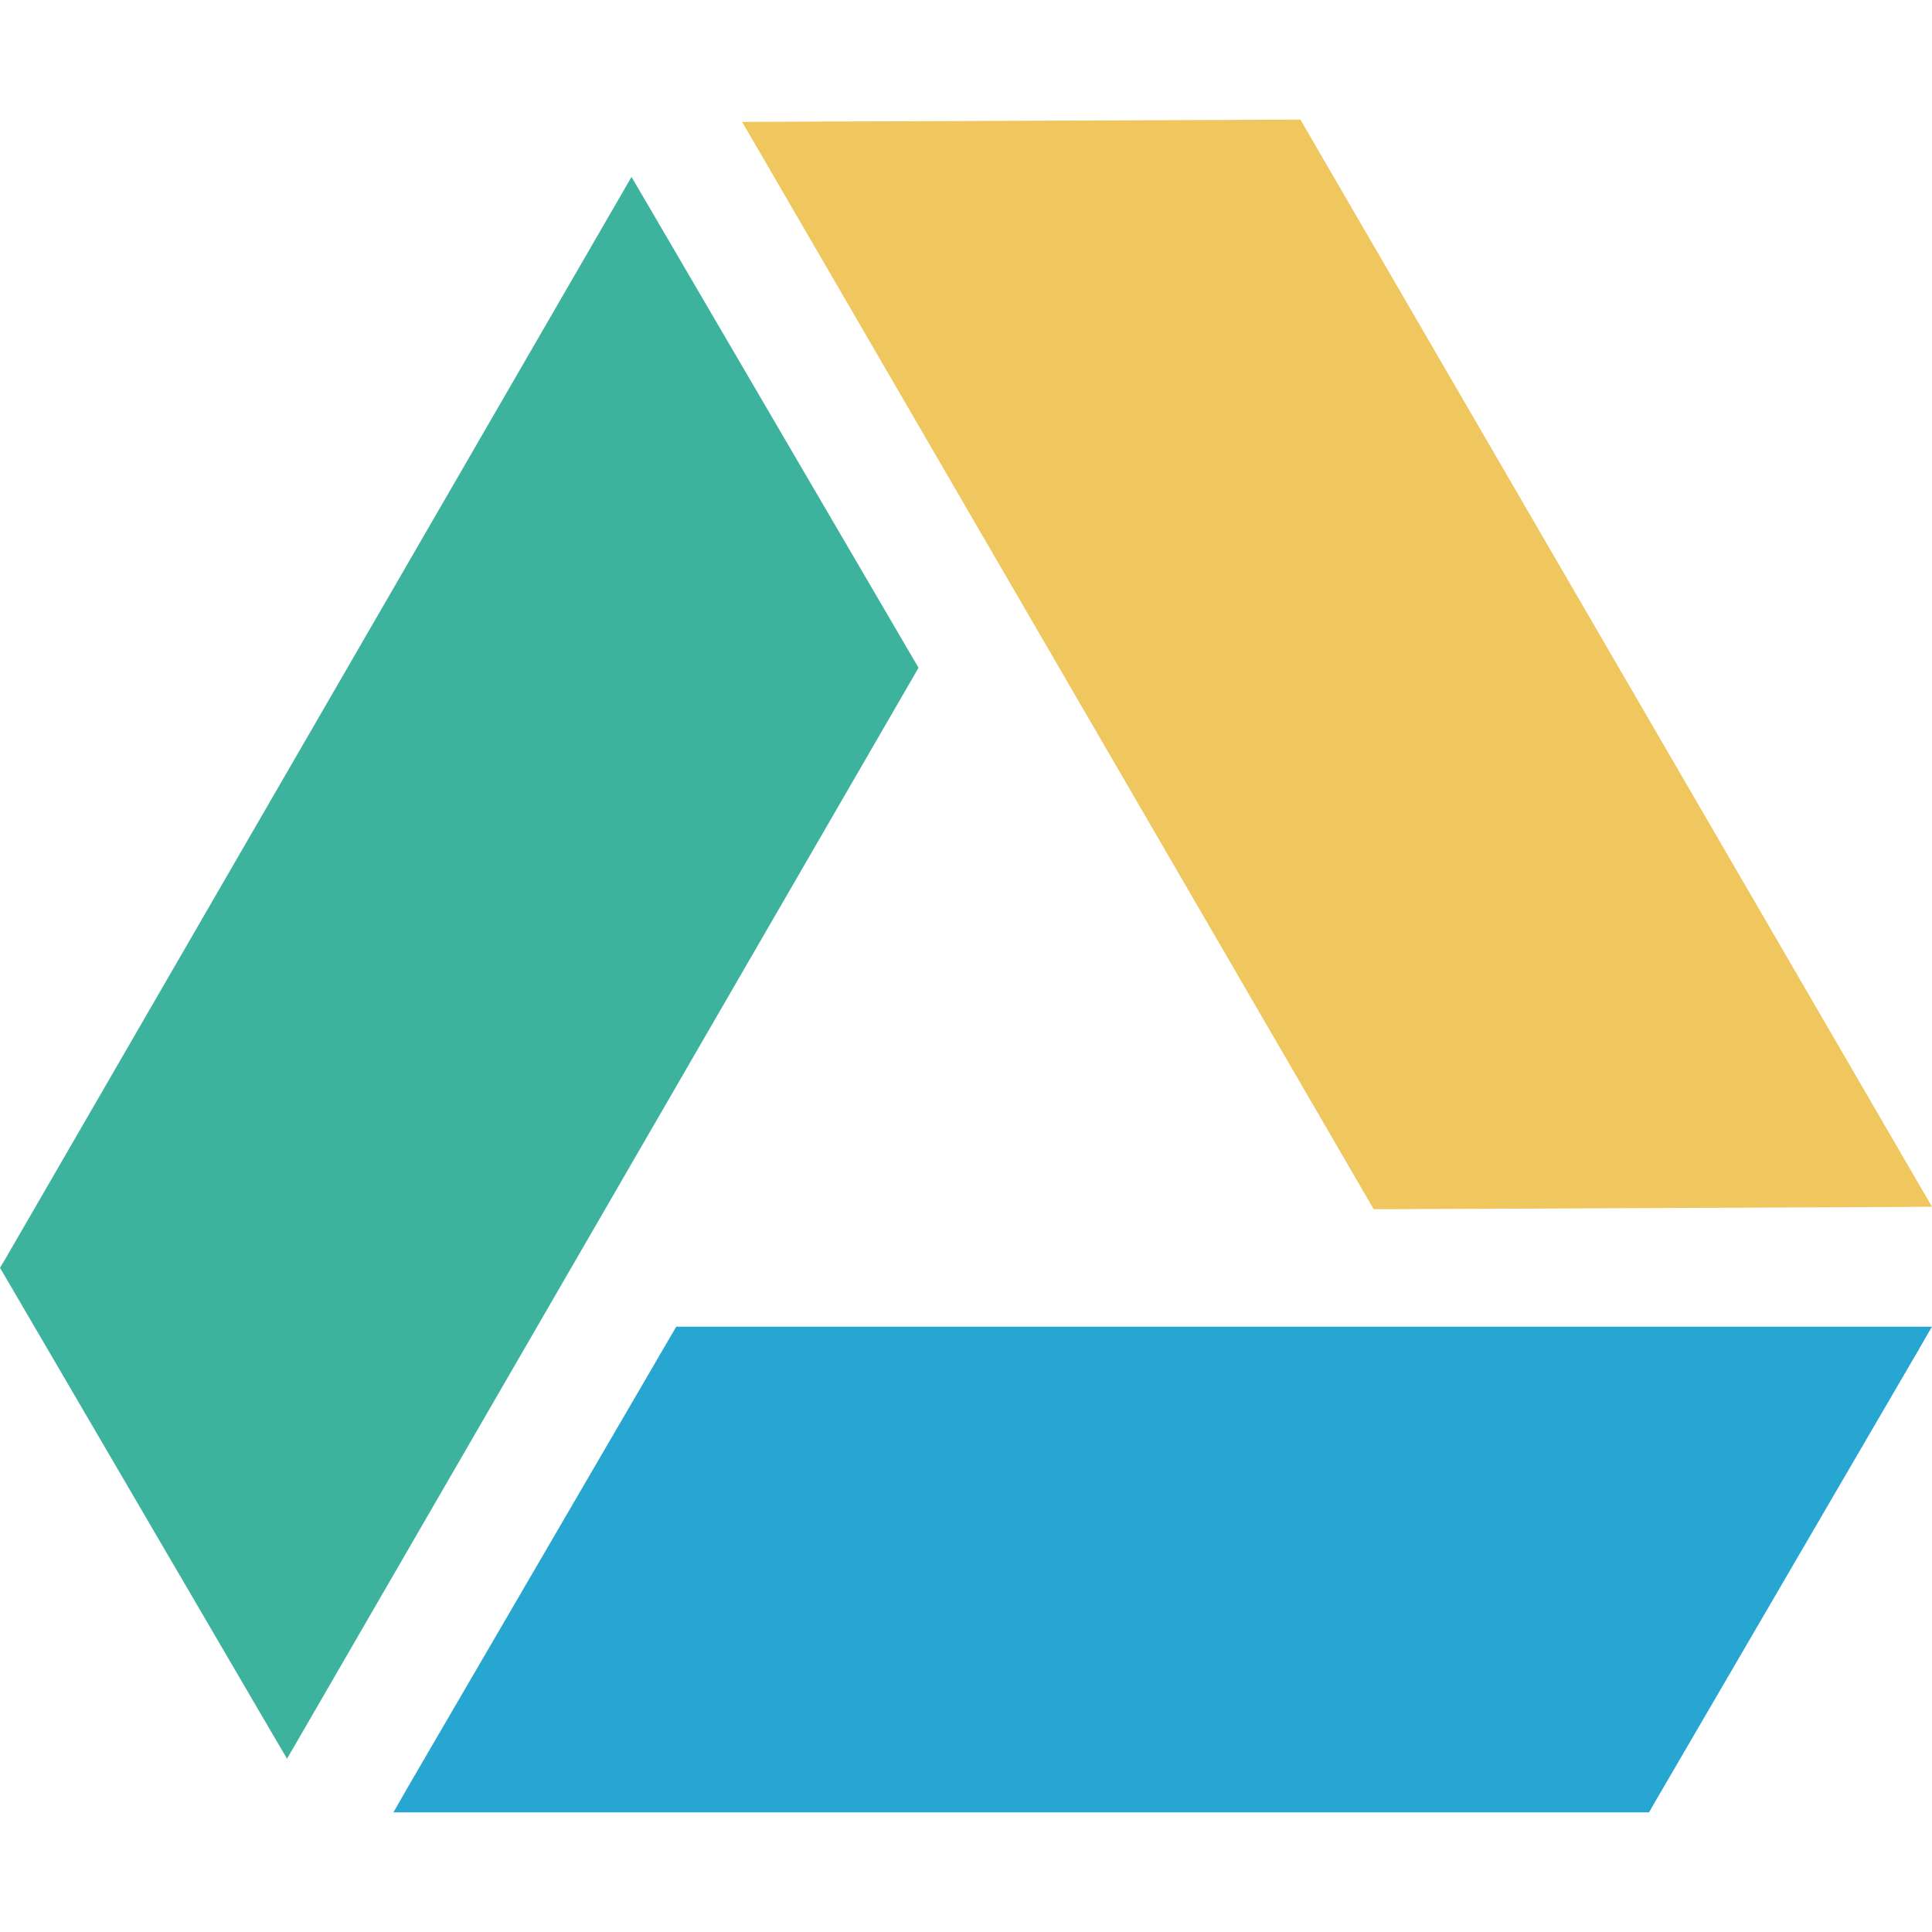
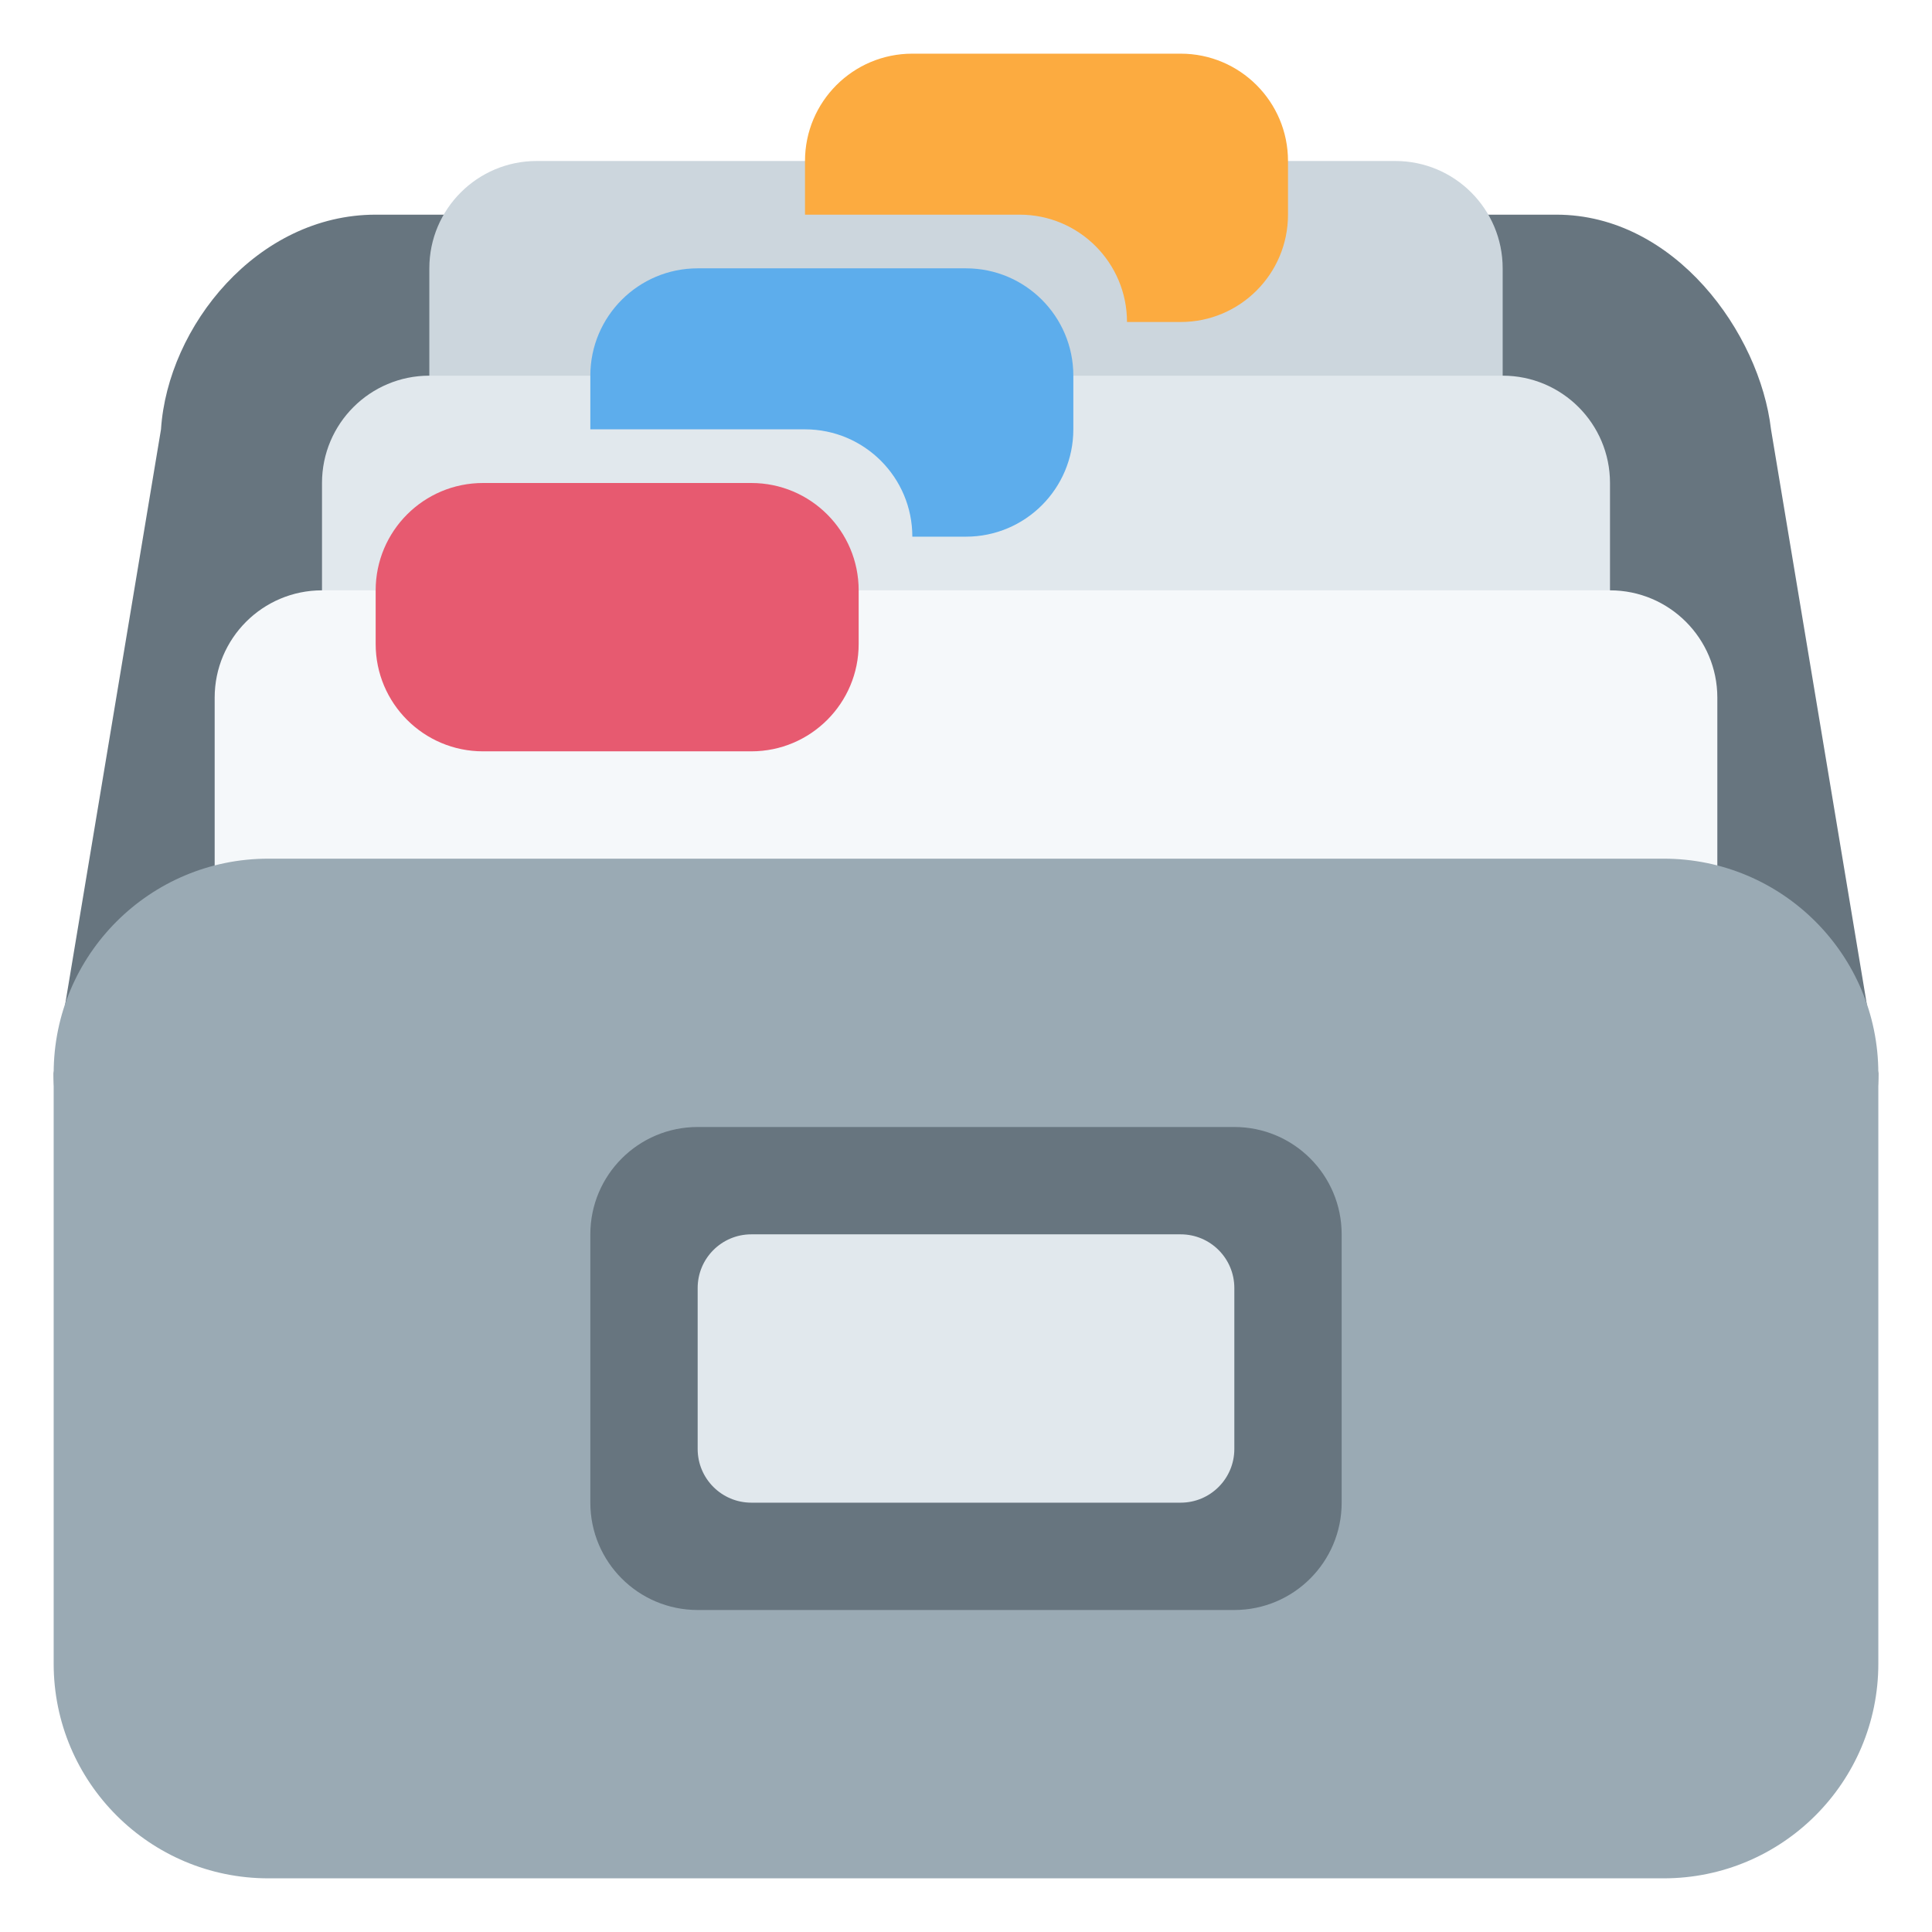
- <svg xmlns="http://www.w3.org/2000/svg" height="800px" width="800px" version="1.1" id="Layer_1" viewBox="0 0 291.136 291.136" xml:space="preserve">
-   <g>
-     <path style="fill:#EFC75E;" d="M206.199,180.832l0.81,1.384h1.62l77.709-0.337l4.798-0.036l-2.412-4.142L196.768,19.414   l-0.801-1.384h-1.62l-77.728,0.319l-4.798,0.018l2.422,4.142C114.243,22.509,206.199,180.832,206.199,180.832z" />
-     <path style="fill:#3DB39E;" d="M138.413,100.619l-0.819-1.393L97.583,30.793l-2.422-4.133l-2.394,4.142L0.819,189.681L0,191.055   l0.819,1.384l40.011,68.46l2.422,4.124l2.403-4.142l91.966-158.878C137.621,102.003,138.413,100.619,138.413,100.619z" />
-     <path style="fill:#26A6D1;" d="M103.509,199.922h-1.602l-0.801,1.366l-39.437,67.659l-2.385,4.16h189.212l0.801-1.402   l39.446-67.659l2.385-4.124H103.509z" />
-   </g>
+ <svg xmlns="http://www.w3.org/2000/svg" width="800px" height="800px" viewBox="0 0 36 36" aria-hidden="true" role="img" class="iconify iconify--twemoji" preserveAspectRatio="xMidYMid meet">
+   <path fill="#67757F" d="M35 20c0 2.209-1.791 2-4 2H5c-2.209 0-4 .209-4-2L3 8c.125-1.917 1.791-4 4-4h22c2.209 0 3.791 2.208 4 4l2 12z" />
+   <path fill="#CCD6DD" d="M28 13a2 2 0 0 1-2 2H10a2 2 0 0 1-2-2V5a2 2 0 0 1 2-2h16a2 2 0 0 1 2 2v8z" />
+   <path fill="#E1E8ED" d="M30 17a2 2 0 0 1-2 2H8a2 2 0 0 1-2-2V9a2 2 0 0 1 2-2h20a2 2 0 0 1 2 2v8z" />
+   <path fill="#F5F8FA" d="M32 21a2 2 0 0 1-2 2H6a2 2 0 0 1-2-2v-8a2 2 0 0 1 2-2h24a2 2 0 0 1 2 2v8z" />
+   <path fill="#9AAAB4" d="M35 31a4 4 0 0 1-4 4H5a4 4 0 0 1-4-4V20a4 4 0 0 1 4-4h26a4 4 0 0 1 4 4v11z" />
+   <path fill="#67757F" d="M14 12zm0 0z" />
+   <path fill="#FCAB40" d="M22 1h-5a2 2 0 0 0-2 2v1h4a2 2 0 0 1 2 2h1a2 2 0 0 0 2-2V3a2 2 0 0 0-2-2z" />
+   <path fill="#5DADEC" d="M18 5h-5a2 2 0 0 0-2 2v1h4a2 2 0 0 1 2 2h1a2 2 0 0 0 2-2V7a2 2 0 0 0-2-2z" />
+   <path fill="#E75A70" d="M16 12a2 2 0 0 1-2 2H9a2 2 0 0 1-2-2v-1a2 2 0 0 1 2-2h5a2 2 0 0 1 2 2v1z" />
+   <path fill="#67757F" d="M25 28a2 2 0 0 1-2 2H13a2 2 0 0 1-2-2v-5a2 2 0 0 1 2-2h10a2 2 0 0 1 2 2v5zm-11-4z" />
+   <path fill="#E1E8ED" d="M23 27a1 1 0 0 1-1 1h-8a1 1 0 0 1-1-1v-3a1 1 0 0 1 1-1h8a1 1 0 0 1 1 1v3z" />
</svg>
